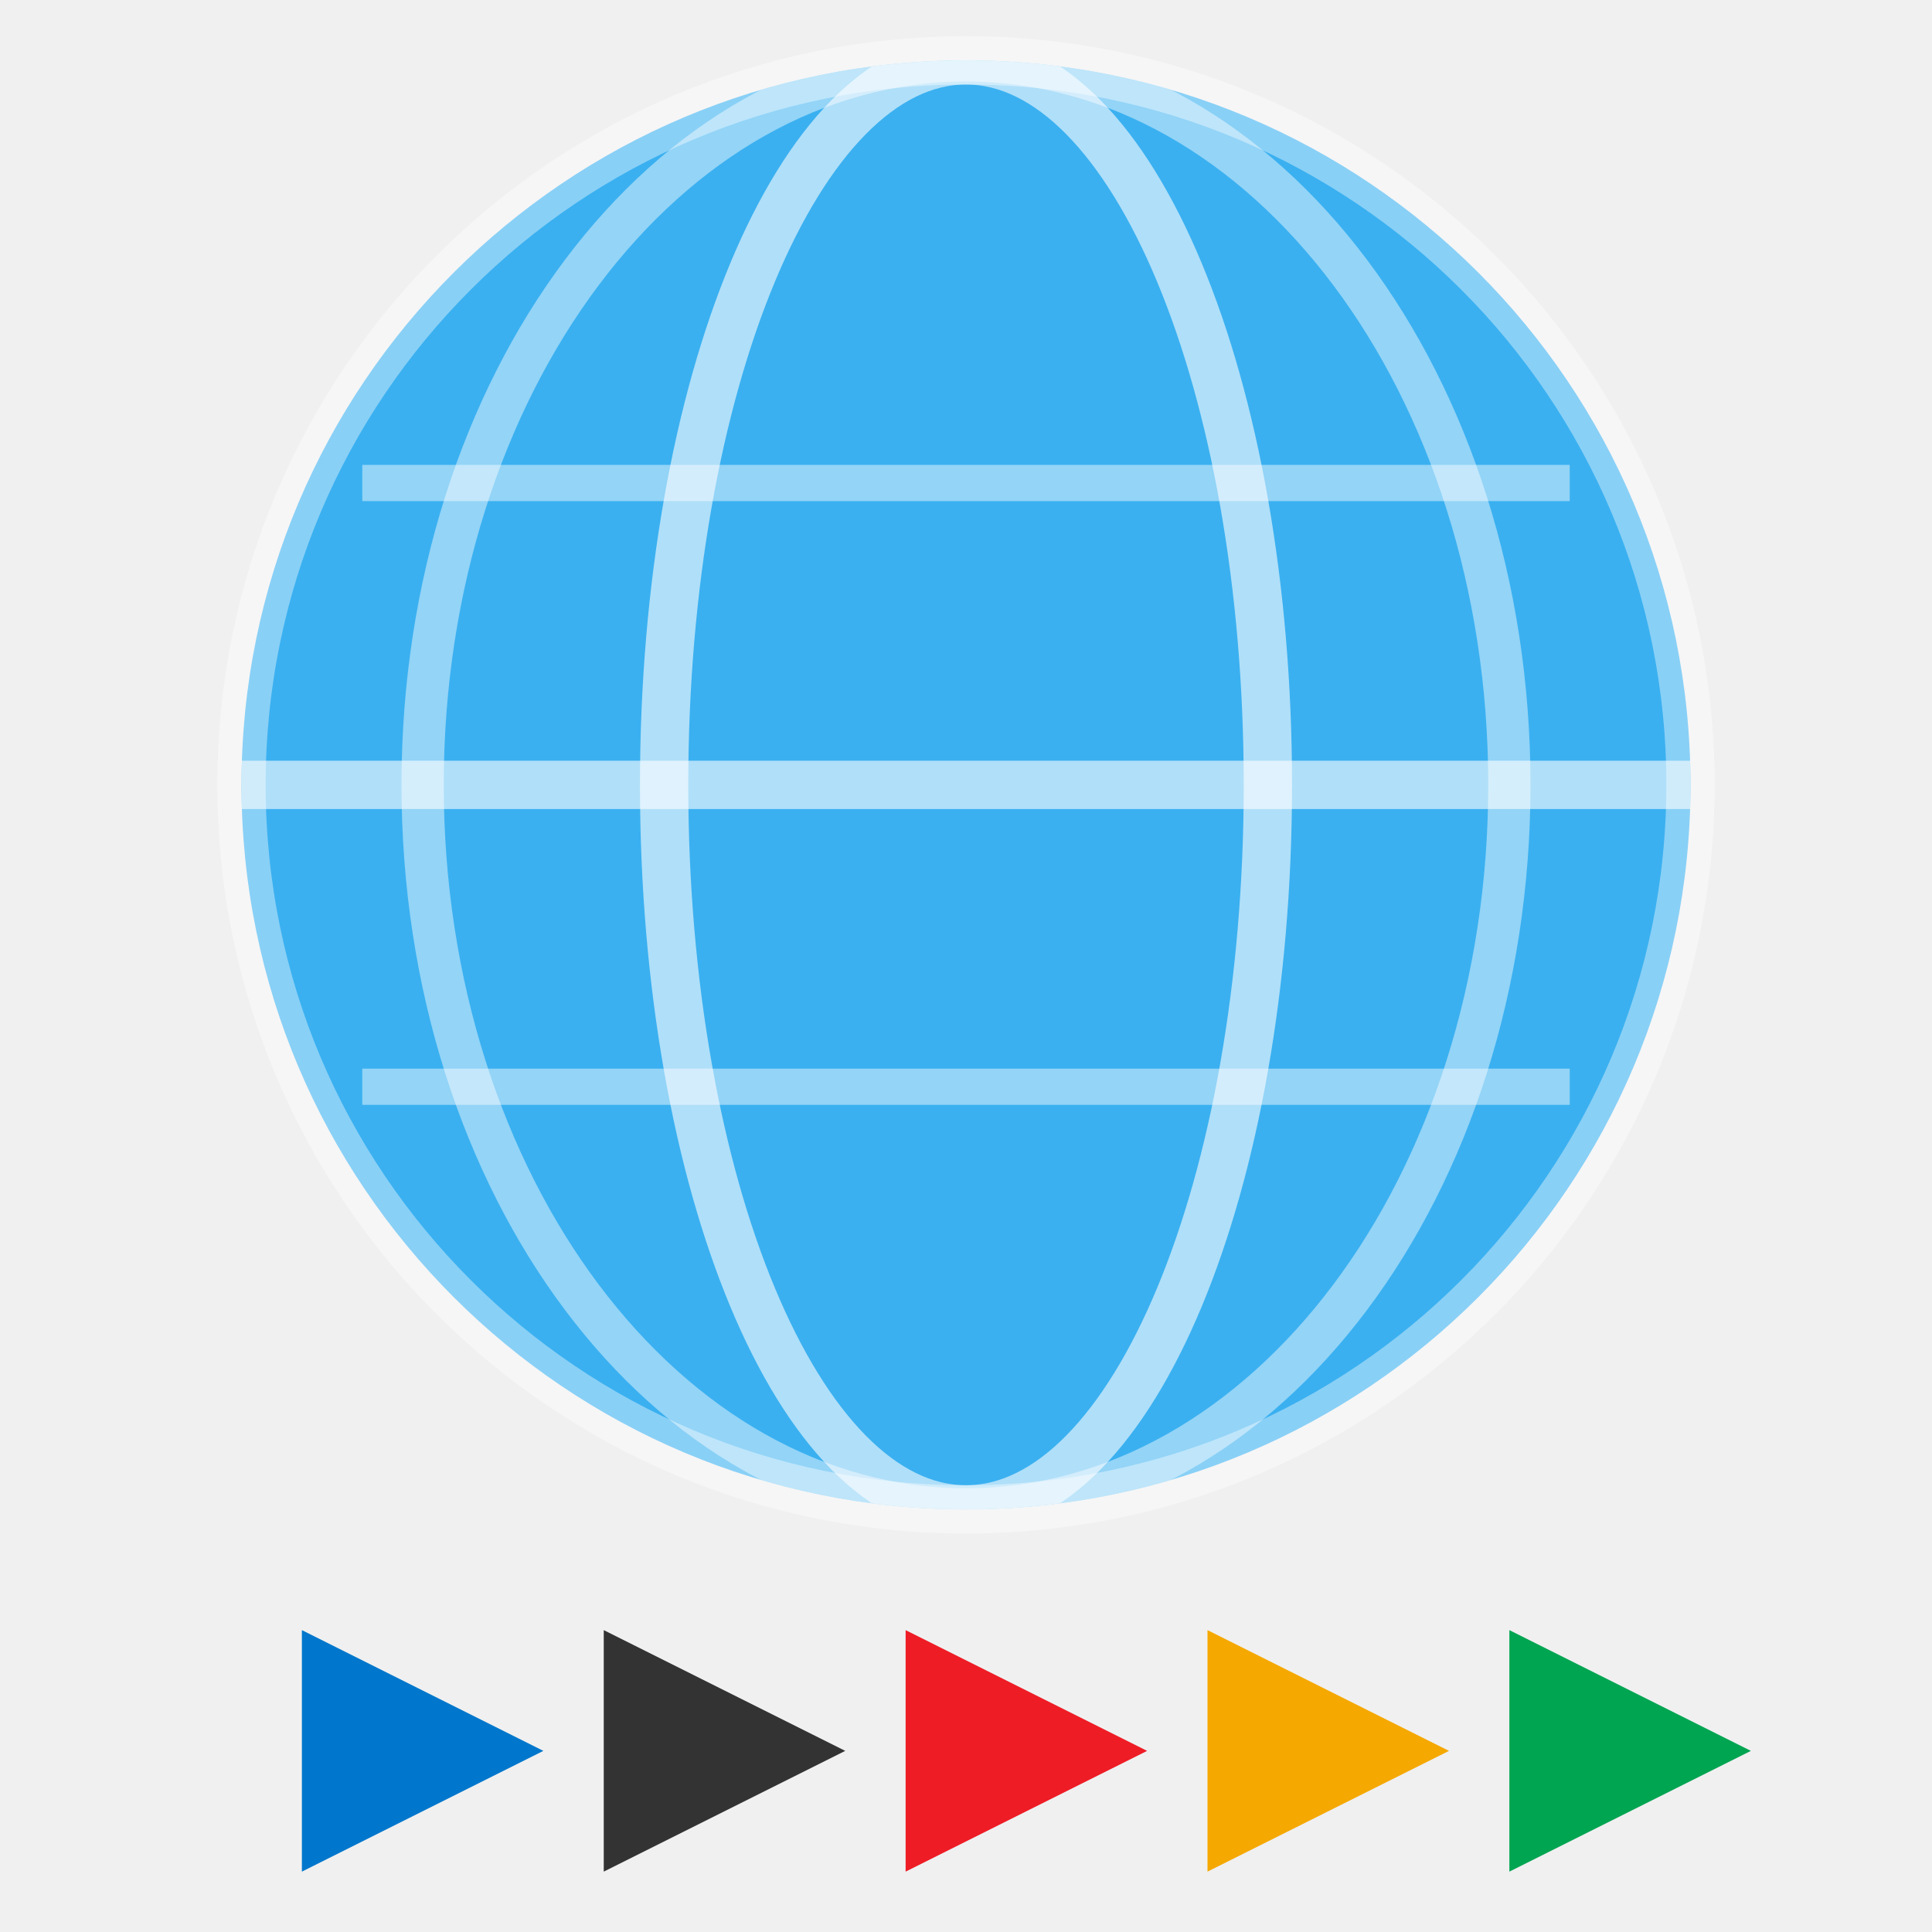
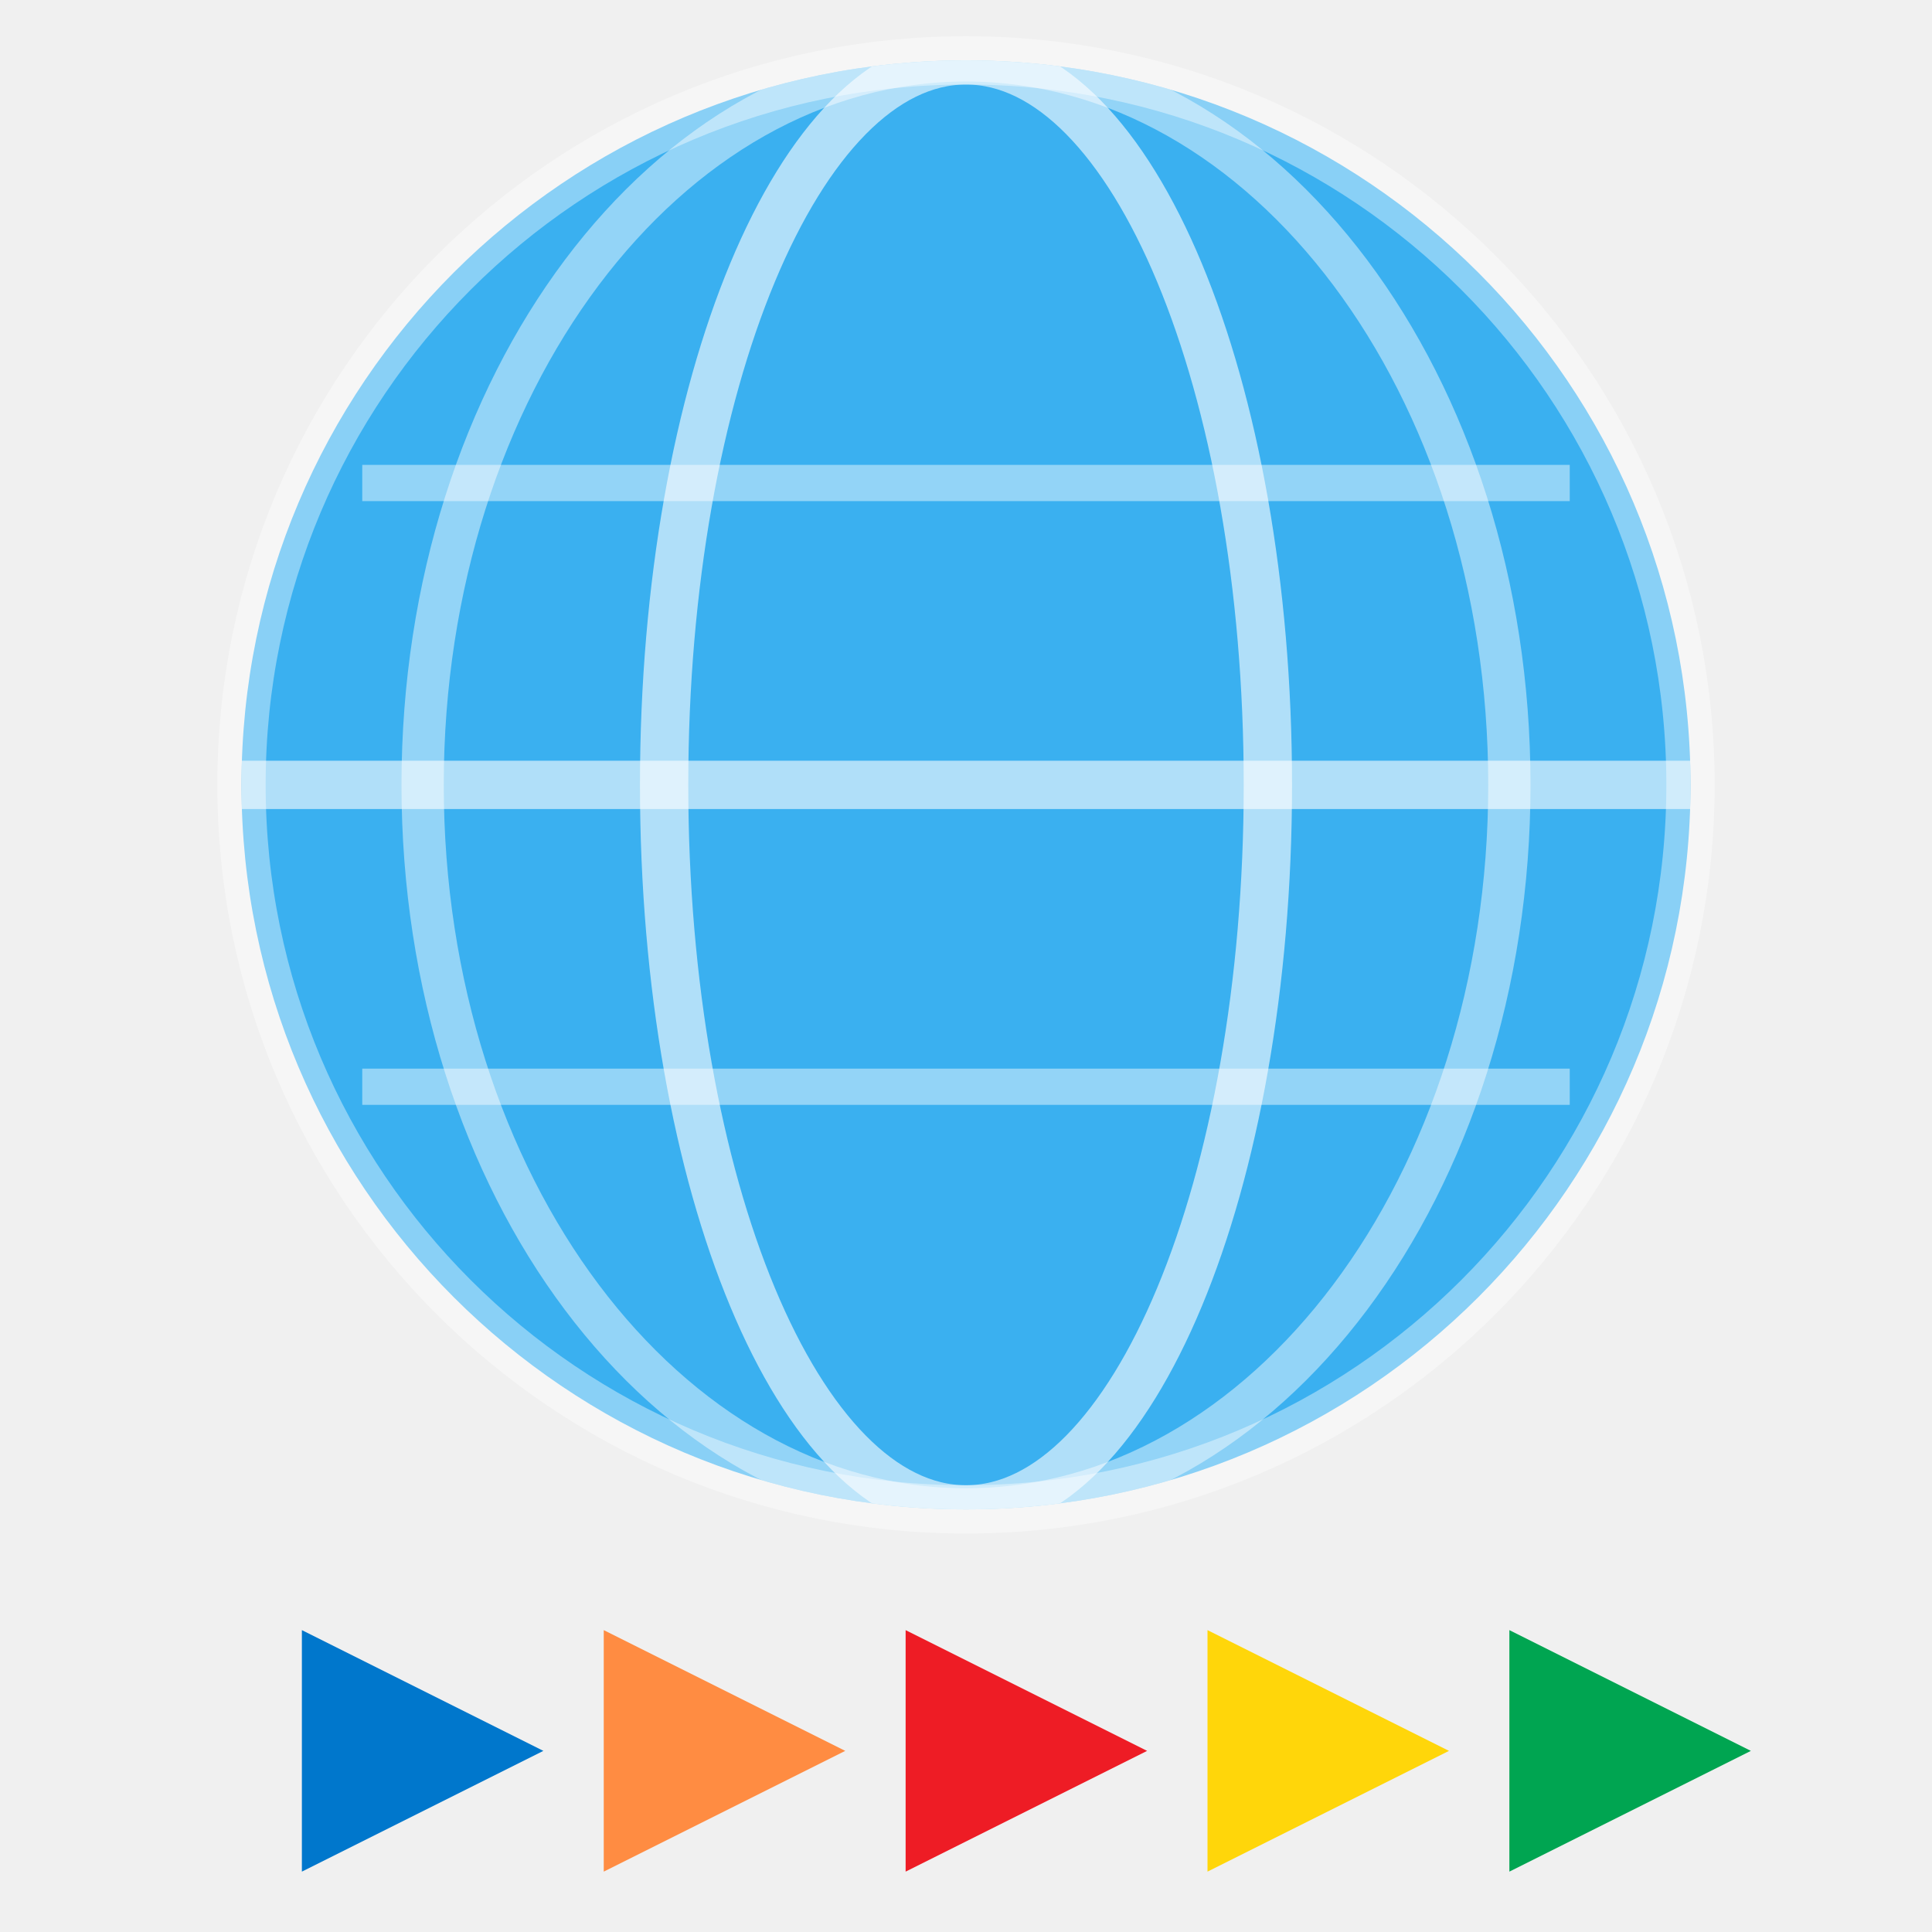
<svg xmlns="http://www.w3.org/2000/svg" width="32" height="32" viewBox="0 0 32 32">
  <defs>
    <clipPath id="g">
      <circle cx="16" cy="13" r="12" />
    </clipPath>
  </defs>
  <circle cx="16" cy="13" r="12" fill="#3ab0f0" />
  <g clip-path="url(#g)">
    <ellipse cx="16" cy="13" rx="5" ry="12" fill="none" stroke="#ffffff" stroke-width="0.8" opacity="0.6" />
    <ellipse cx="16" cy="13" rx="9" ry="12" fill="none" stroke="#ffffff" stroke-width="0.7" opacity="0.45" />
    <line x1="4" y1="13" x2="28" y2="13" stroke="#ffffff" stroke-width="0.8" opacity="0.6" />
    <line x1="6" y1="8" x2="26" y2="8" stroke="#ffffff" stroke-width="0.6" opacity="0.45" />
    <line x1="6" y1="18" x2="26" y2="18" stroke="#ffffff" stroke-width="0.6" opacity="0.45" />
  </g>
  <circle cx="16" cy="13" r="12" fill="none" stroke="rgba(255,255,255,0.4)" stroke-width="0.8" />
  <path d="M5,27 L5,31 L9,29 Z" fill="#0077CC" />
-   <path d="M10,27 L10,31 L14,29 Z" fill="#333333" />
+   <path d="M10,27 L10,31 L14,29 Z" fill="#ff8c42" />
  <path d="M15,27 L15,31 L19,29 Z" fill="#EE1C25" />
-   <path d="M20,27 L20,31 L24,29 Z" fill="#F5A800" />
+   <path d="M20,27 L20,31 L24,29 Z" fill="#ffd60a" />
  <path d="M25,27 L25,31 L29,29 Z" fill="#00A551" />
</svg>
